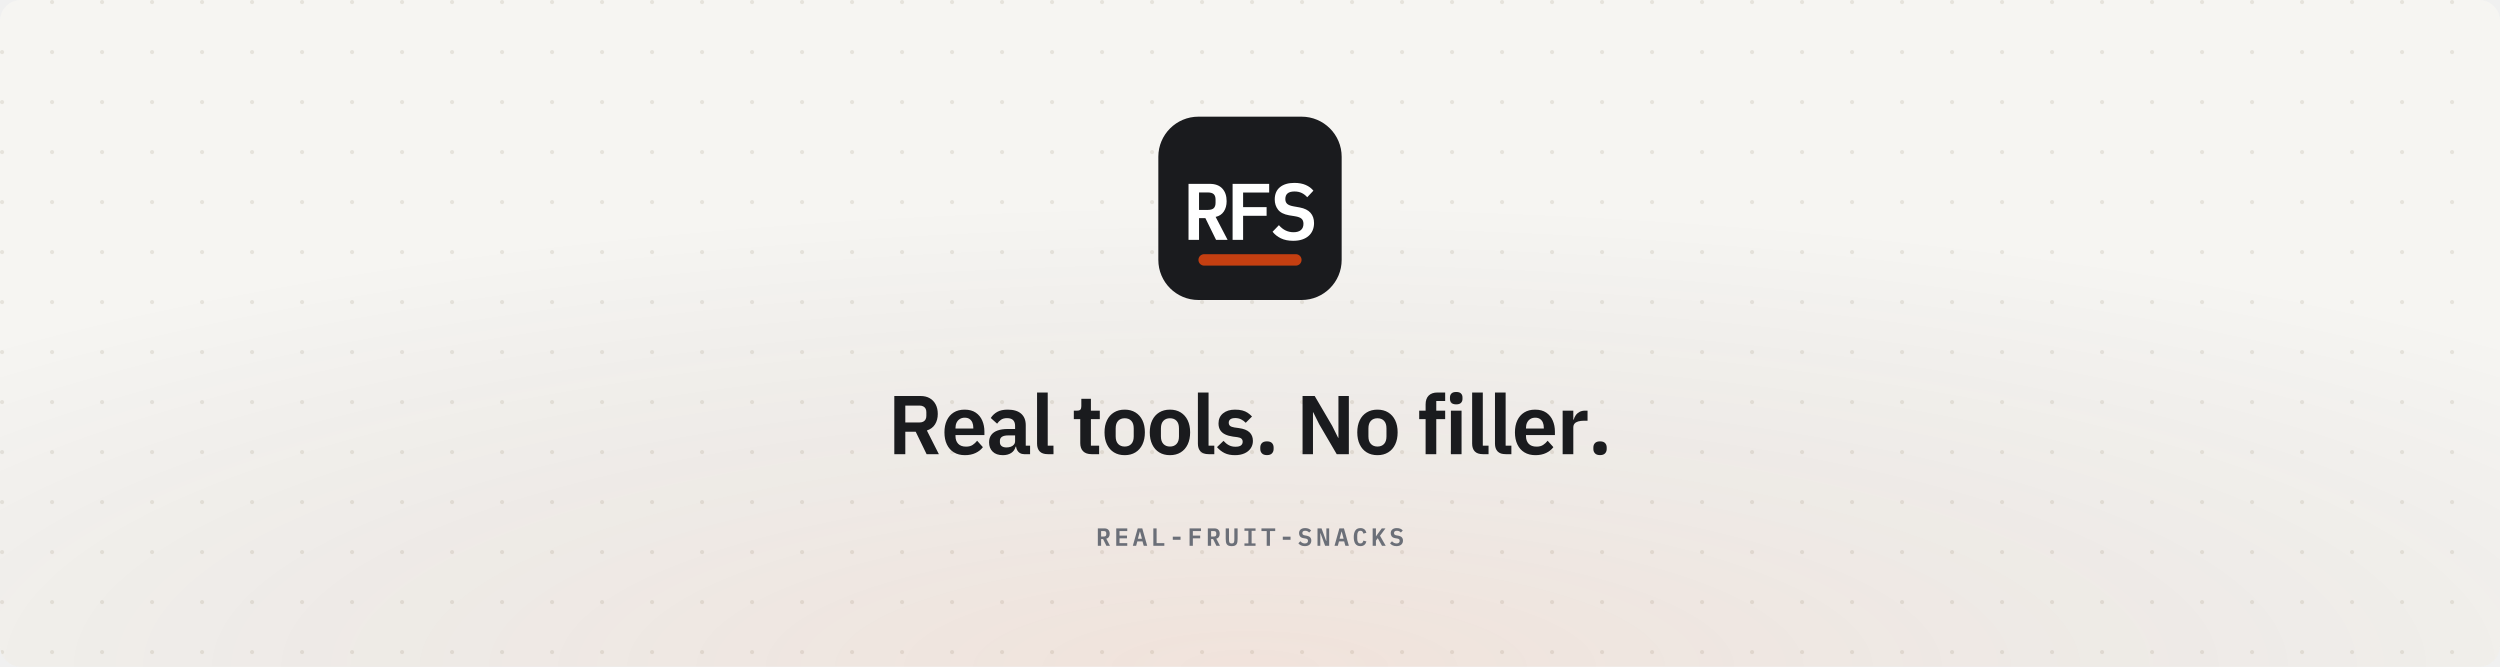
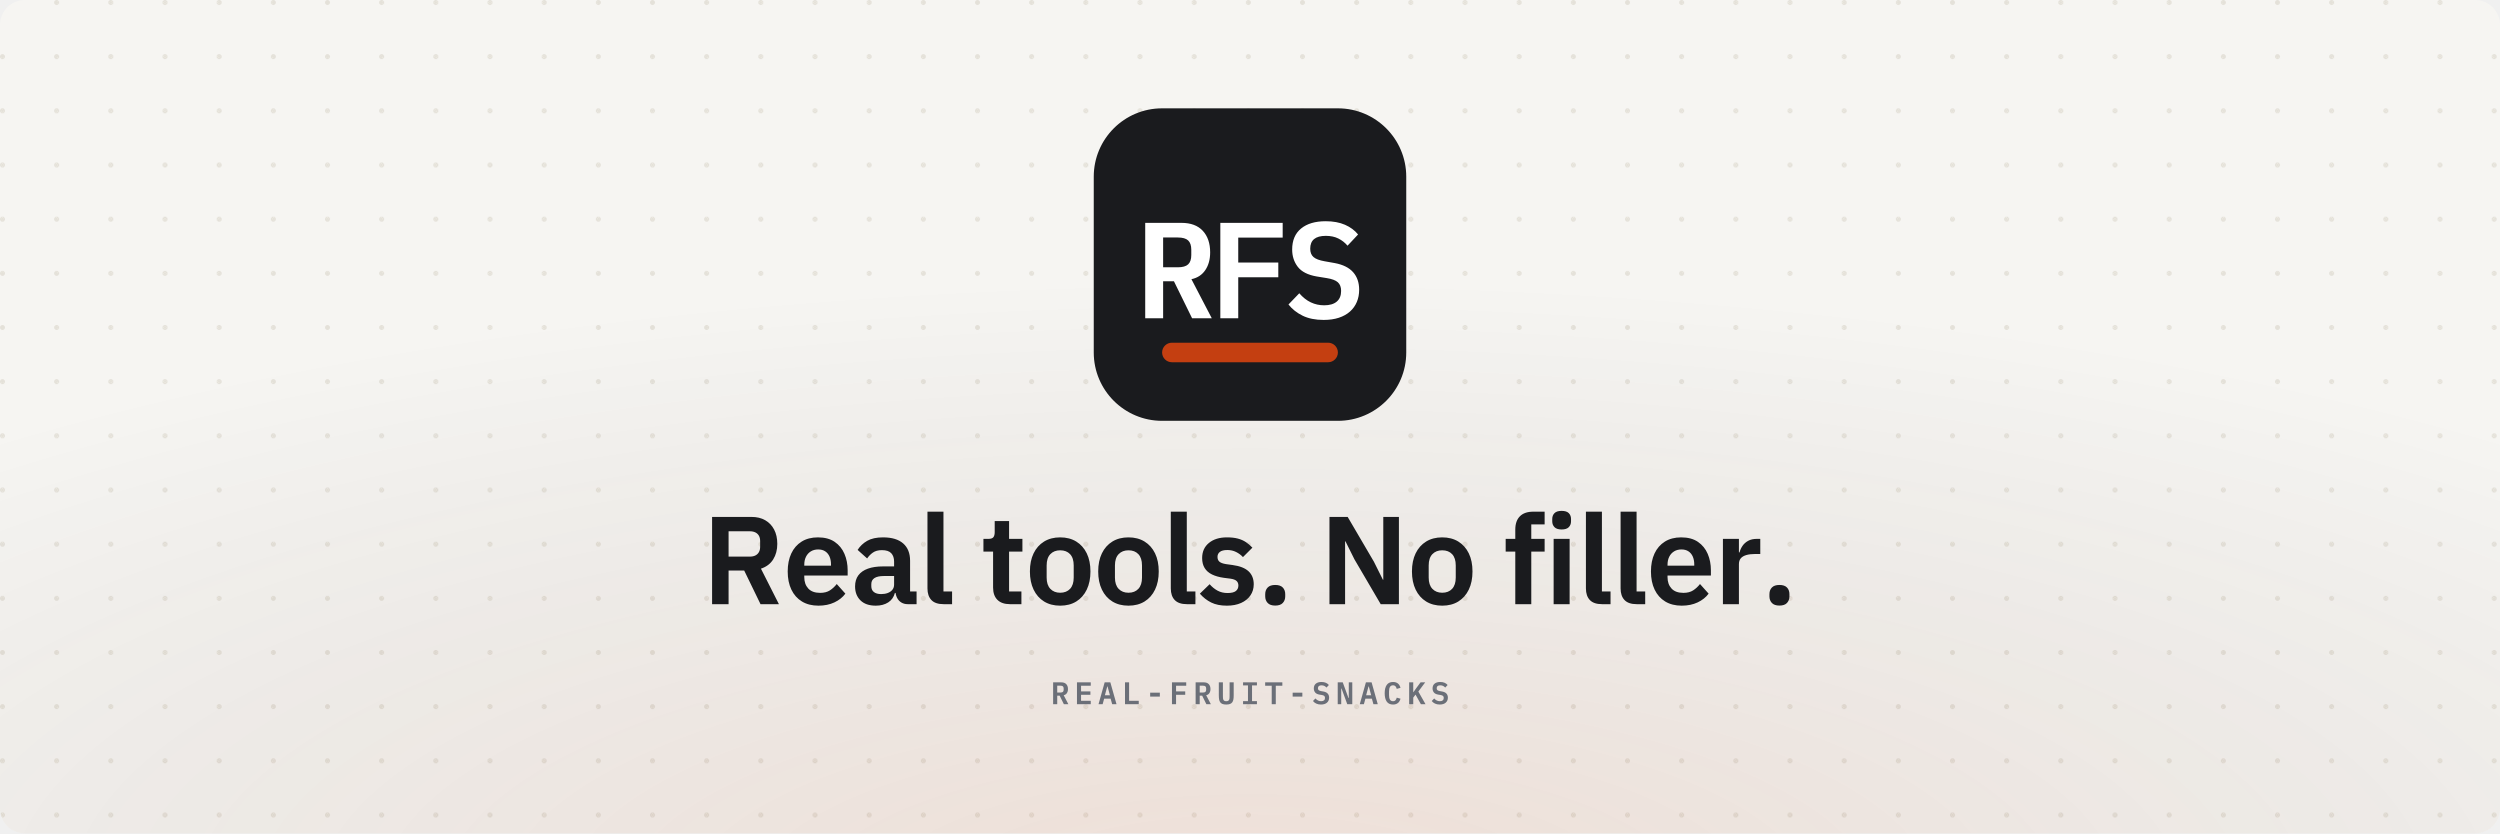
- <svg xmlns="http://www.w3.org/2000/svg" viewBox="0 0 1200 320" width="1200" height="320" role="img" aria-label="RFS — Real tools. No filler.">
+ <svg xmlns="http://www.w3.org/2000/svg" viewBox="0 0 1200 400" width="1200" height="400" role="img" aria-label="RFS — Real tools. No filler.">
  <defs>
-     <pattern id="g" width="24" height="24" patternUnits="userSpaceOnUse">
-       <circle cx="1" cy="1" r="1" fill="#E6E3DC" />
+     <pattern id="g" width="26" height="26" patternUnits="userSpaceOnUse">
+       <circle cx="1.2" cy="1.2" r="1.2" fill="#E4E1D9" />
    </pattern>
-     <radialGradient id="r" cx="50%" cy="100%" r="70%">
-       <stop offset="0" stop-color="rgba(196,63,17,.10)" />
+     <radialGradient id="r" cx="50%" cy="108%" r="75%">
+       <stop offset="0" stop-color="rgba(196,63,17,.12)" />
      <stop offset="1" stop-color="rgba(0,0,0,0)" />
    </radialGradient>
    <clipPath id="c">
-       <rect width="1200" height="320" rx="10" />
+       <rect width="1200" height="400" rx="12" />
    </clipPath>
  </defs>
  <g clip-path="url(#c)">
-     <rect width="1200" height="320" fill="#F6F5F2" />
-     <rect width="1200" height="320" fill="url(#g)" />
-     <rect width="1200" height="320" fill="url(#r)" />
+     <rect width="1200" height="400" fill="#F6F5F2" />
+     <rect width="1200" height="400" fill="url(#g)" />
+     <rect width="1200" height="400" fill="url(#r)" />
+     <rect x="525.0" y="52" width="150" height="150" rx="32.812" fill="#1A1B1E" />
+     <path d="M558.3 152.781H549.703V106.975H567.094Q573.788 106.975 577.331 110.781Q580.875 114.588 580.875 121.15Q580.875 126.203 578.545 129.648Q576.216 133.094 571.884 134.012L581.663 152.781H572.212L563.484 134.997H558.3ZM565.322 128.303Q568.8 128.303 570.309 126.892Q571.819 125.481 571.819 122.397V119.903Q571.819 116.819 570.309 115.408Q568.8 113.997 565.322 113.997H558.3V128.303Z M585.759 152.781V106.975H615.684V114.062H594.356V126.006H613.584V133.094H594.356V152.781Z M635.334 153.569Q629.428 153.569 625.261 151.534Q621.094 149.5 618.469 146.153L623.653 140.772Q626.212 143.725 629.198 145.136Q632.184 146.547 635.597 146.547Q639.534 146.547 641.634 144.775Q643.734 143.003 643.734 139.656Q643.734 136.9 642.159 135.489Q640.584 134.078 636.844 133.488L631.987 132.7Q625.622 131.584 622.931 128.073Q620.241 124.562 620.241 119.772Q620.241 113.209 624.506 109.698Q628.772 106.188 636.319 106.188Q641.7 106.188 645.605 107.894Q649.509 109.6 651.872 112.553L646.819 117.934Q644.981 115.769 642.422 114.489Q639.862 113.209 636.384 113.209Q628.903 113.209 628.903 119.378Q628.903 122.003 630.478 123.381Q632.053 124.759 635.859 125.416L640.65 126.269Q646.622 127.384 649.509 130.666Q652.397 133.947 652.397 139.066Q652.397 142.281 651.281 144.939Q650.166 147.597 648.0 149.533Q645.834 151.469 642.652 152.519Q639.469 153.569 635.334 153.569Z" fill="#FFFFFF" />
+     <rect x="557.812" y="164.5" width="84.375" height="9.375" rx="4.688" fill="#C43F11" />
+     <path d="M349.72 273.861V290.0H341.803V248.12H360.725Q364.554 248.12 367.312 249.712Q370.07 251.303 371.586 254.197Q373.102 257.091 373.102 261.058Q373.102 265.364 371.132 268.512Q369.163 271.66 365.252 272.958L373.879 290.0H365.049L357.215 273.861ZM349.72 267.172H359.921Q361.478 267.172 362.571 266.63Q363.664 266.088 364.266 265.035Q364.868 263.981 364.868 262.484V259.702Q364.868 258.163 364.266 257.13Q363.664 256.097 362.571 255.555Q361.478 255.013 359.921 255.013H349.72Z M392.861 290.72Q388.238 290.72 384.927 288.71Q381.617 286.7 379.856 283.007Q378.095 279.313 378.095 274.308Q378.095 269.346 379.814 265.674Q381.532 262.002 384.779 259.97Q388.026 257.939 392.607 257.939Q397.508 257.939 400.656 260.101Q403.804 262.262 405.34 265.852Q406.875 269.441 406.875 273.736V276.27H386.053V277.033Q386.053 280.419 387.976 282.496Q389.898 284.574 393.668 284.574Q396.524 284.574 398.375 283.363Q400.227 282.153 401.638 280.334L405.778 284.951Q403.855 287.564 400.526 289.142Q397.198 290.72 392.861 290.72ZM392.734 263.736Q390.704 263.736 389.201 264.661Q387.699 265.586 386.876 267.23Q386.053 268.873 386.053 271.065V271.528H398.881V270.952Q398.881 268.785 398.178 267.168Q397.476 265.551 396.102 264.643Q394.728 263.736 392.734 263.736Z M439.958 290.0H435.693Q433.985 290.0 432.637 289.19Q431.288 288.38 430.537 286.834Q429.785 285.288 429.785 283.175V282.501L431.688 284.622H429.545Q428.755 287.611 426.321 289.165Q423.888 290.72 420.394 290.72Q415.601 290.72 413.019 288.179Q410.437 285.638 410.437 281.487Q410.437 278.251 412.025 276.135Q413.613 274.019 416.608 272.948Q419.602 271.877 423.848 271.877H429.165V269.578Q429.165 266.998 427.788 265.532Q426.411 264.067 423.325 264.067Q420.65 264.067 418.984 265.243Q417.318 266.418 416.227 268.053L411.655 263.957Q413.38 261.243 416.267 259.591Q419.154 257.939 423.861 257.939Q430.203 257.939 433.522 260.847Q436.841 263.755 436.841 269.141V283.896H439.958ZM429.165 276.492H424.243Q421.221 276.492 419.724 277.481Q418.227 278.469 418.227 280.368V281.375Q418.227 283.232 419.484 284.196Q420.741 285.159 422.951 285.159Q424.716 285.159 426.102 284.642Q427.488 284.125 428.326 283.11Q429.165 282.095 429.165 280.619Z M456.997 290.0H452.906Q448.965 290.0 447.074 288.019Q445.183 286.038 445.183 282.44V245.6H452.86V283.896H456.997Z  M490.277 290.0H484.784Q480.844 290.0 478.762 287.925Q476.681 285.851 476.681 282.024V264.763H472.046V258.659H474.461Q476.192 258.659 476.824 257.86Q477.457 257.061 477.457 255.459V250.122H484.357V258.659H490.757V264.763H484.357V283.896H490.277Z M508.885 290.72Q504.406 290.72 501.15 288.71Q497.895 286.7 496.125 283.007Q494.355 279.313 494.355 274.308Q494.355 269.262 496.125 265.61Q497.895 261.959 501.15 259.949Q504.406 257.939 508.885 257.939Q513.363 257.939 516.619 259.949Q519.875 261.959 521.645 265.61Q523.415 269.262 523.415 274.308Q523.415 279.313 521.645 283.007Q519.875 286.7 516.619 288.71Q513.363 290.72 508.885 290.72ZM508.885 284.514Q511.896 284.514 513.637 282.643Q515.378 280.772 515.378 277.248V271.412Q515.378 267.845 513.637 265.995Q511.896 264.145 508.885 264.145Q505.933 264.145 504.162 265.995Q502.391 267.845 502.391 271.412V277.248Q502.391 280.772 504.162 282.643Q505.933 284.514 508.885 284.514Z M541.665 290.72Q537.186 290.72 533.93 288.71Q530.675 286.7 528.905 283.007Q527.135 279.313 527.135 274.308Q527.135 269.262 528.905 265.61Q530.675 261.959 533.93 259.949Q537.186 257.939 541.665 257.939Q546.143 257.939 549.399 259.949Q552.655 261.959 554.425 265.61Q556.195 269.262 556.195 274.308Q556.195 279.313 554.425 283.007Q552.655 286.7 549.399 288.71Q546.143 290.72 541.665 290.72ZM541.665 284.514Q544.676 284.514 546.417 282.643Q548.158 280.772 548.158 277.248V271.412Q548.158 267.845 546.417 265.995Q544.676 264.145 541.665 264.145Q538.713 264.145 536.942 265.995Q535.171 267.845 535.171 271.412V277.248Q535.171 280.772 536.942 282.643Q538.713 284.514 541.665 284.514Z M573.797 290.0H569.706Q565.765 290.0 563.874 288.019Q561.983 286.038 561.983 282.44V245.6H569.66V283.896H573.797Z M588.896 290.72Q584.425 290.72 581.358 289.197Q578.291 287.674 575.937 284.956L580.626 280.419Q582.341 282.386 584.435 283.519Q586.528 284.652 589.214 284.652Q591.978 284.652 593.201 283.691Q594.425 282.731 594.425 281.05Q594.425 279.673 593.551 278.861Q592.677 278.048 590.59 277.755L587.453 277.353Q584.125 276.891 581.782 275.753Q579.439 274.615 578.233 272.658Q577.028 270.701 577.028 267.863Q577.028 263.285 580.284 260.612Q583.539 257.939 588.914 257.939Q591.984 257.939 594.166 258.518Q596.349 259.097 598.015 260.207Q599.681 261.317 601.152 262.877L596.618 267.407Q595.26 265.924 593.343 264.966Q591.427 264.007 589.146 264.007Q586.714 264.007 585.555 264.896Q584.397 265.784 584.397 267.285Q584.397 268.828 585.335 269.624Q586.273 270.42 588.476 270.773L591.68 271.218Q596.84 271.913 599.317 274.23Q601.794 276.547 601.794 280.468Q601.794 283.468 600.203 285.797Q598.611 288.126 595.714 289.423Q592.817 290.72 588.896 290.72Z M612.104 290.678Q609.652 290.678 608.477 289.413Q607.302 288.148 607.302 286.267V285.191Q607.302 283.25 608.477 282.015Q609.652 280.78 612.104 280.78Q614.574 280.78 615.74 282.015Q616.906 283.25 616.906 285.191V286.267Q616.906 288.148 615.74 289.413Q614.574 290.678 612.104 290.678Z  M662.737 290.0 650.144 268.501 645.824 259.835H645.644V268.755V290.0H638.143V248.12H646.882L659.475 269.619L663.796 278.285H663.976V269.365V248.12H671.476V290.0Z M692.265 290.72Q687.786 290.72 684.53 288.71Q681.275 286.7 679.505 283.007Q677.735 279.313 677.735 274.308Q677.735 269.262 679.505 265.61Q681.275 261.959 684.53 259.949Q687.786 257.939 692.265 257.939Q696.743 257.939 699.999 259.949Q703.255 261.959 705.025 265.61Q706.795 269.262 706.795 274.308Q706.795 279.313 705.025 283.007Q703.255 286.7 699.999 288.71Q696.743 290.72 692.265 290.72ZM692.265 284.514Q695.276 284.514 697.017 282.643Q698.758 280.772 698.758 277.248V271.412Q698.758 267.845 697.017 265.995Q695.276 264.145 692.265 264.145Q689.313 264.145 687.542 265.995Q685.771 267.845 685.771 271.412V277.248Q685.771 280.772 687.542 282.643Q689.313 284.514 692.265 284.514Z  M727.339 290.0V264.763H722.722V258.659H727.339V254.196Q727.339 250.043 729.547 247.822Q731.756 245.6 735.98 245.6H741.421V251.704H735.015V258.659H741.421V264.763H735.015V290.0Z M749.581 254.149Q747.235 254.149 746.156 253.039Q745.076 251.93 745.076 250.264V249.104Q745.076 247.396 746.156 246.308Q747.235 245.219 749.581 245.219Q751.945 245.219 753.016 246.308Q754.087 247.396 754.087 249.104V250.264Q754.087 251.93 753.016 253.039Q751.945 254.149 749.581 254.149ZM745.743 290.0V258.659H753.42V290.0Z M773.057 290.0H768.966Q765.025 290.0 763.134 288.019Q761.243 286.038 761.243 282.44V245.6H768.92V283.896H773.057Z M789.697 290.0H785.606Q781.665 290.0 779.774 288.019Q777.883 286.038 777.883 282.44V245.6H785.56V283.896H789.697Z M807.221 290.72Q802.598 290.72 799.287 288.71Q795.977 286.7 794.216 283.007Q792.455 279.313 792.455 274.308Q792.455 269.346 794.174 265.674Q795.892 262.002 799.139 259.97Q802.386 257.939 806.967 257.939Q811.868 257.939 815.016 260.101Q818.164 262.262 819.7 265.852Q821.235 269.441 821.235 273.736V276.27H800.413V277.033Q800.413 280.419 802.336 282.496Q804.258 284.574 808.028 284.574Q810.884 284.574 812.735 283.363Q814.587 282.153 815.998 280.334L820.138 284.951Q818.215 287.564 814.886 289.142Q811.558 290.72 807.221 290.72ZM807.094 263.736Q805.064 263.736 803.561 264.661Q802.059 265.586 801.236 267.23Q800.413 268.873 800.413 271.065V271.528H813.241V270.952Q813.241 268.785 812.538 267.168Q811.836 265.551 810.462 264.643Q809.088 263.736 807.094 263.736Z M834.68 290.0H827.003V258.659H834.68V265.163H834.98Q835.393 263.494 836.406 262.013Q837.419 260.533 839.113 259.596Q840.807 258.659 843.285 258.659H844.934V265.913H842.537Q839.957 265.913 838.202 266.434Q836.448 266.954 835.564 268.01Q834.68 269.065 834.68 270.819Z M854.124 290.678Q851.672 290.678 850.497 289.413Q849.322 288.148 849.322 286.267V285.191Q849.322 283.25 850.497 282.015Q851.672 280.78 854.124 280.78Q856.594 280.78 857.76 282.015Q858.926 283.25 858.926 285.191V286.267Q858.926 288.148 857.76 289.413Q856.594 290.678 854.124 290.678Z" fill="#1A1B1E" />
+     <path d="M507.465 338.0H505.5V327.53H509.475Q511.005 327.53 511.815 328.4Q512.625 329.27 512.625 330.77Q512.625 331.925 512.092 332.712Q511.56 333.5 510.57 333.71L512.805 338.0H510.645L508.65 333.935H507.465ZM509.07 332.405Q509.865 332.405 510.21 332.082Q510.555 331.76 510.555 331.055V330.485Q510.555 329.78 510.21 329.457Q509.865 329.135 509.07 329.135H507.465V332.405Z M516.945 338.0V327.53H523.56V329.15H518.91V331.88H523.395V333.5H518.91V336.38H523.56V338.0Z M533.835 338.0 533.1 335.345H529.995L529.275 338.0H527.295L530.235 327.53H532.965L535.92 338.0ZM531.615 329.465H531.495L530.34 333.74H532.77Z M540.0 338.0V327.53H541.965V336.38H546.6V338.0Z M552.075 334.37V332.495H556.725V334.37Z M562.545 338.0V327.53H569.385V329.15H564.51V331.88H568.905V333.5H564.51V338.0Z M575.865 338.0H573.9V327.53H577.875Q579.405 327.53 580.215 328.4Q581.025 329.27 581.025 330.77Q581.025 331.925 580.492 332.712Q579.96 333.5 578.97 333.71L581.205 338.0H579.045L577.05 333.935H575.865ZM577.47 332.405Q578.265 332.405 578.61 332.082Q578.955 331.76 578.955 331.055V330.485Q578.955 329.78 578.61 329.457Q578.265 329.135 577.47 329.135H575.865V332.405Z M586.995 327.53V334.055Q586.995 334.64 587.032 335.105Q587.07 335.57 587.227 335.892Q587.385 336.215 587.707 336.395Q588.03 336.575 588.6 336.575Q589.17 336.575 589.492 336.395Q589.815 336.215 589.972 335.892Q590.13 335.57 590.167 335.105Q590.205 334.64 590.205 334.055V327.53H592.17V333.755Q592.17 334.865 592.035 335.69Q591.9 336.515 591.51 337.07Q591.12 337.625 590.422 337.903Q589.725 338.18 588.6 338.18Q587.475 338.18 586.777 337.903Q586.08 337.625 585.69 337.07Q585.3 336.515 585.165 335.69Q585.03 334.865 585.03 333.755V327.53Z M596.67 338.0V336.53H599.025V329.0H596.67V327.53H603.33V329.0H600.975V336.53H603.33V338.0Z M612.375 329.15V338.0H610.425V329.15H607.275V327.53H615.525V329.15Z M620.475 334.37V332.495H625.125V334.37Z M634.08 338.18Q632.73 338.18 631.777 337.715Q630.825 337.25 630.225 336.485L631.41 335.255Q631.995 335.93 632.677 336.252Q633.36 336.575 634.14 336.575Q635.04 336.575 635.52 336.17Q636 335.765 636 335.0Q636 334.37 635.64 334.048Q635.28 333.725 634.425 333.59L633.315 333.41Q631.86 333.155 631.245 332.352Q630.63 331.55 630.63 330.455Q630.63 328.955 631.605 328.153Q632.58 327.35 634.305 327.35Q635.535 327.35 636.427 327.74Q637.32 328.13 637.86 328.805L636.705 330.035Q636.285 329.54 635.7 329.248Q635.115 328.955 634.32 328.955Q632.61 328.955 632.61 330.365Q632.61 330.965 632.97 331.28Q633.33 331.595 634.2 331.745L635.295 331.94Q636.66 332.195 637.32 332.945Q637.98 333.695 637.98 334.865Q637.98 335.6 637.725 336.207Q637.47 336.815 636.975 337.257Q636.48 337.7 635.752 337.94Q635.025 338.18 634.08 338.18Z M643.935 330.485H643.785V338.0H642.105V327.53H644.52L647.265 335.045H647.415V327.53H649.095V338.0H646.68Z M659.235 338.0 658.5 335.345H655.395L654.675 338.0H652.695L655.635 327.53H658.365L661.32 338.0ZM657.015 329.465H656.895L655.74 333.74H658.17Z M668.67 338.18Q666.615 338.18 665.632 336.77Q664.65 335.36 664.65 332.765Q664.65 330.185 665.632 328.768Q666.615 327.35 668.67 327.35Q669.45 327.35 670.042 327.56Q670.635 327.77 671.07 328.137Q671.505 328.505 671.79 329.023Q672.075 329.54 672.24 330.155L670.44 330.665Q670.335 330.305 670.2 329.99Q670.065 329.675 669.862 329.442Q669.66 329.21 669.36 329.082Q669.06 328.955 668.64 328.955Q667.62 328.955 667.177 329.735Q666.735 330.515 666.735 331.865V333.665Q666.735 335.015 667.177 335.795Q667.62 336.575 668.64 336.575Q669.06 336.575 669.36 336.447Q669.66 336.32 669.862 336.087Q670.065 335.855 670.2 335.54Q670.335 335.225 670.44 334.865L672.24 335.375Q672.075 335.99 671.79 336.507Q671.505 337.025 671.07 337.392Q670.635 337.76 670.042 337.97Q669.45 338.18 668.67 338.18Z M679.455 333.41 678.36 334.85V338.0H676.395V327.53H678.36V332.24H678.45L679.665 330.5L681.87 327.53H684.09L680.805 331.94L684.24 338.0H682.02Z M691.08 338.18Q689.73 338.18 688.777 337.715Q687.825 337.25 687.225 336.485L688.41 335.255Q688.995 335.93 689.677 336.252Q690.36 336.575 691.14 336.575Q692.04 336.575 692.52 336.17Q693 335.765 693 335.0Q693 334.37 692.64 334.048Q692.28 333.725 691.425 333.59L690.315 333.41Q688.86 333.155 688.245 332.352Q687.63 331.55 687.63 330.455Q687.63 328.955 688.605 328.153Q689.58 327.35 691.305 327.35Q692.535 327.35 693.427 327.74Q694.32 328.13 694.86 328.805L693.705 330.035Q693.285 329.54 692.7 329.248Q692.115 328.955 691.32 328.955Q689.61 328.955 689.61 330.365Q689.61 330.965 689.97 331.28Q690.33 331.595 691.2 331.745L692.295 331.94Q693.66 332.195 694.32 332.945Q694.98 333.695 694.98 334.865Q694.98 335.6 694.725 336.207Q694.47 336.815 693.975 337.257Q693.48 337.7 692.752 337.94Q692.025 338.18 691.08 338.18Z" fill="#6B6F78" />
  </g>
-   <rect x="556.0" y="56" width="88" height="88" rx="19.25" fill="#1A1B1E" />
-   <path d="M575.536 115.125H570.493V88.252H580.695Q584.622 88.252 586.701 90.485Q588.78 92.718 588.78 96.568Q588.78 99.532 587.413 101.554Q586.047 103.575 583.505 104.114L589.242 115.125H583.698L578.577 104.692H575.536ZM579.656 100.764Q581.696 100.764 582.582 99.937Q583.467 99.109 583.467 97.299V95.837Q583.467 94.027 582.582 93.199Q581.696 92.371 579.656 92.371H575.536V100.764Z M591.646 115.125V88.252H609.202V92.41H596.689V99.417H607.97V103.575H596.689V115.125Z M620.73 115.587Q617.265 115.587 614.82 114.394Q612.375 113.2 610.835 111.237L613.877 108.079Q615.378 109.812 617.13 110.64Q618.882 111.468 620.884 111.468Q623.194 111.468 624.426 110.428Q625.658 109.388 625.658 107.425Q625.658 105.808 624.734 104.98Q623.81 104.153 621.615 103.806L618.766 103.344Q615.032 102.689 613.453 100.63Q611.875 98.57 611.875 95.76Q611.875 91.91 614.377 89.85Q616.88 87.79 621.307 87.79Q624.464 87.79 626.755 88.791Q629.046 89.792 630.432 91.525L627.467 94.681Q626.389 93.411 624.888 92.66Q623.386 91.91 621.346 91.91Q616.957 91.91 616.957 95.529Q616.957 97.069 617.881 97.877Q618.805 98.686 621.038 99.07L623.848 99.571Q627.352 100.225 629.046 102.15Q630.74 104.076 630.74 107.079Q630.74 108.965 630.085 110.524Q629.431 112.084 628.16 113.219Q626.89 114.355 625.022 114.971Q623.155 115.587 620.73 115.587Z" fill="#FFFFFF" />
-   <rect x="575.25" y="122.0" width="49.5" height="5.5" rx="2.75" fill="#C43F11" />
-   <path d="M434.546 207.241V218.0H429.269V190.08H441.883Q444.436 190.08 446.275 191.141Q448.114 192.202 449.124 194.131Q450.135 196.06 450.135 198.705Q450.135 201.576 448.822 203.675Q447.508 205.773 444.901 206.639L450.653 218.0H444.766L439.544 207.241ZM434.546 202.782H441.348Q442.386 202.782 443.114 202.42Q443.843 202.059 444.244 201.356Q444.645 200.654 444.645 199.656V197.801Q444.645 196.775 444.244 196.087Q443.843 195.398 443.114 195.037Q442.386 194.676 441.348 194.676H434.546Z M463.174 218.48Q460.092 218.48 457.885 217.14Q455.678 215.8 454.504 213.338Q453.33 210.875 453.33 207.539Q453.33 204.231 454.476 201.783Q455.622 199.334 457.786 197.98Q459.951 196.626 463.005 196.626Q466.272 196.626 468.371 198.067Q470.47 199.508 471.493 201.901Q472.517 204.294 472.517 207.157V208.847H458.636V209.355Q458.636 211.612 459.917 212.998Q461.199 214.383 463.712 214.383Q465.616 214.383 466.85 213.576Q468.085 212.768 469.026 211.556L471.785 214.634Q470.503 216.376 468.284 217.428Q466.066 218.48 463.174 218.48ZM463.089 200.491Q461.736 200.491 460.734 201.107Q459.733 201.724 459.184 202.82Q458.636 203.915 458.636 205.377V205.685H467.187V205.302Q467.187 203.856 466.719 202.778Q466.25 201.7 465.335 201.096Q464.419 200.491 463.089 200.491Z M494.439 218.0H491.595Q490.456 218.0 489.558 217.46Q488.659 216.92 488.158 215.889Q487.657 214.859 487.657 213.45V213.001L488.925 214.414H487.497Q486.97 216.407 485.347 217.444Q483.725 218.48 481.396 218.48Q478.201 218.48 476.479 216.786Q474.758 215.092 474.758 212.325Q474.758 210.167 475.817 208.757Q476.875 207.346 478.872 206.632Q480.868 205.918 483.699 205.918H487.243V204.386Q487.243 202.665 486.325 201.688Q485.407 200.712 483.35 200.712Q481.567 200.712 480.456 201.495Q479.345 202.279 478.618 203.369L475.57 200.638Q476.72 198.829 478.645 197.727Q480.569 196.626 483.708 196.626Q487.935 196.626 490.148 198.565Q492.361 200.504 492.361 204.094V213.931H494.439ZM487.243 208.995H483.962Q481.947 208.995 480.949 209.654Q479.951 210.313 479.951 211.579V212.25Q479.951 213.488 480.789 214.13Q481.627 214.773 483.1 214.773Q484.277 214.773 485.201 214.428Q486.125 214.083 486.684 213.406Q487.243 212.73 487.243 211.746Z M505.664 218.0H502.937Q500.31 218.0 499.049 216.679Q497.789 215.359 497.789 212.96V188.4H502.906V213.931H505.664Z  M527.584 218.0H523.923Q521.296 218.0 519.908 216.617Q518.521 215.234 518.521 212.682V201.175H515.431V197.106H517.041Q518.195 197.106 518.616 196.573Q519.038 196.041 519.038 194.972V191.414H523.638V197.106H527.904V201.175H523.638V213.931H527.584Z M539.856 218.48Q536.871 218.48 534.7 217.14Q532.53 215.8 531.35 213.338Q530.17 210.875 530.17 207.539Q530.17 204.174 531.35 201.74Q532.53 199.306 534.7 197.966Q536.871 196.626 539.856 196.626Q542.842 196.626 545.013 197.966Q547.183 199.306 548.363 201.74Q549.543 204.174 549.543 207.539Q549.543 210.875 548.363 213.338Q547.183 215.8 545.013 217.14Q542.842 218.48 539.856 218.48ZM539.856 214.343Q541.864 214.343 543.025 213.095Q544.185 211.848 544.185 209.498V205.608Q544.185 203.23 543.025 201.997Q541.864 200.763 539.856 200.763Q537.889 200.763 536.708 201.997Q535.527 203.23 535.527 205.608V209.498Q535.527 211.848 536.708 213.095Q537.889 214.343 539.856 214.343Z M561.576 218.48Q558.591 218.48 556.42 217.14Q554.25 215.8 553.07 213.338Q551.89 210.875 551.89 207.539Q551.89 204.174 553.07 201.74Q554.25 199.306 556.42 197.966Q558.591 196.626 561.576 196.626Q564.562 196.626 566.733 197.966Q568.903 199.306 570.083 201.74Q571.263 204.174 571.263 207.539Q571.263 210.875 570.083 213.338Q568.903 215.8 566.733 217.14Q564.562 218.48 561.576 218.48ZM561.576 214.343Q563.584 214.343 564.745 213.095Q565.905 211.848 565.905 209.498V205.608Q565.905 203.23 564.745 201.997Q563.584 200.763 561.576 200.763Q559.609 200.763 558.428 201.997Q557.247 203.23 557.247 205.608V209.498Q557.247 211.848 558.428 213.095Q559.609 214.343 561.576 214.343Z M582.864 218.0H580.137Q577.51 218.0 576.249 216.679Q574.989 215.359 574.989 212.96V188.4H580.106V213.931H582.864Z M592.797 218.48Q589.816 218.48 587.772 217.465Q585.727 216.449 584.158 214.637L587.284 211.613Q588.428 212.924 589.823 213.679Q591.218 214.435 593.009 214.435Q594.852 214.435 595.667 213.794Q596.483 213.154 596.483 212.033Q596.483 211.115 595.901 210.574Q595.318 210.032 593.927 209.837L591.835 209.569Q589.617 209.26 588.055 208.502Q586.492 207.743 585.689 206.438Q584.885 205.134 584.885 203.242Q584.885 200.19 587.056 198.408Q589.226 196.626 592.809 196.626Q594.856 196.626 596.311 197.012Q597.766 197.398 598.877 198.138Q599.987 198.878 600.968 199.918L597.946 202.938Q597.04 201.95 595.762 201.311Q594.485 200.672 592.964 200.672Q591.342 200.672 590.57 201.264Q589.798 201.856 589.798 202.856Q589.798 203.885 590.423 204.416Q591.049 204.947 592.517 205.182L594.653 205.479Q598.093 205.942 599.745 207.487Q601.396 209.031 601.396 211.645Q601.396 213.645 600.335 215.198Q599.274 216.751 597.343 217.615Q595.411 218.48 592.797 218.48Z M608.136 218.452Q606.501 218.452 605.718 217.608Q604.934 216.765 604.934 215.511V214.794Q604.934 213.5 605.718 212.677Q606.501 211.854 608.136 211.854Q609.782 211.854 610.56 212.677Q611.337 213.5 611.337 214.794V215.511Q611.337 216.765 610.56 217.608Q609.782 218.452 608.136 218.452Z  M641.625 218.0 633.23 203.667 630.349 197.89H630.229V203.836V218.0H625.229V190.08H631.055L639.45 204.413L642.33 210.19H642.45V204.244V190.08H647.451V218.0Z M661.176 218.48Q658.191 218.48 656.02 217.14Q653.85 215.8 652.67 213.338Q651.49 210.875 651.49 207.539Q651.49 204.174 652.67 201.74Q653.85 199.306 656.02 197.966Q658.191 196.626 661.176 196.626Q664.162 196.626 666.333 197.966Q668.503 199.306 669.683 201.74Q670.863 204.174 670.863 207.539Q670.863 210.875 669.683 213.338Q668.503 215.8 666.333 217.14Q664.162 218.48 661.176 218.48ZM661.176 214.343Q663.184 214.343 664.345 213.095Q665.505 211.848 665.505 209.498V205.608Q665.505 203.23 664.345 201.997Q663.184 200.763 661.176 200.763Q659.209 200.763 658.028 201.997Q656.847 203.23 656.847 205.608V209.498Q656.847 211.848 658.028 213.095Q659.209 214.343 661.176 214.343Z  M684.292 218.0V201.175H681.214V197.106H684.292V194.131Q684.292 191.362 685.765 189.881Q687.237 188.4 690.053 188.4H693.681V192.469H689.41V197.106H693.681V201.175H689.41V218.0Z M698.988 194.099Q697.424 194.099 696.704 193.36Q695.984 192.62 695.984 191.51V190.736Q695.984 189.597 696.704 188.872Q697.424 188.146 698.988 188.146Q700.563 188.146 701.277 188.872Q701.991 189.597 701.991 190.736V191.51Q701.991 192.62 701.277 193.36Q700.563 194.099 698.988 194.099ZM696.429 218.0V197.106H701.546V218.0Z M714.504 218.0H711.777Q709.15 218.0 707.889 216.679Q706.629 215.359 706.629 212.96V188.4H711.746V213.931H714.504Z M725.464 218.0H722.737Q720.11 218.0 718.849 216.679Q717.589 215.359 717.589 212.96V188.4H722.706V213.931H725.464Z M737.014 218.48Q733.932 218.48 731.725 217.14Q729.518 215.8 728.344 213.338Q727.17 210.875 727.17 207.539Q727.17 204.231 728.316 201.783Q729.462 199.334 731.626 197.98Q733.791 196.626 736.845 196.626Q740.112 196.626 742.211 198.067Q744.31 199.508 745.333 201.901Q746.357 204.294 746.357 207.157V208.847H732.476V209.355Q732.476 211.612 733.757 212.998Q735.039 214.383 737.552 214.383Q739.456 214.383 740.69 213.576Q741.925 212.768 742.866 211.556L745.625 214.634Q744.343 216.376 742.124 217.428Q739.906 218.48 737.014 218.48ZM736.929 200.491Q735.576 200.491 734.574 201.107Q733.573 201.724 733.024 202.82Q732.476 203.915 732.476 205.377V205.685H741.027V205.302Q741.027 203.856 740.559 202.778Q740.09 201.7 739.175 201.096Q738.259 200.491 736.929 200.491Z M755.186 218.0H750.069V197.106H755.186V201.442H755.386Q755.662 200.329 756.337 199.342Q757.013 198.355 758.142 197.731Q759.272 197.106 760.923 197.106H762.022V201.942H760.424Q758.704 201.942 757.535 202.289Q756.365 202.636 755.776 203.34Q755.186 204.043 755.186 205.213Z M768.016 218.452Q766.381 218.452 765.598 217.608Q764.814 216.765 764.814 215.511V214.794Q764.814 213.5 765.598 212.677Q766.381 211.854 768.016 211.854Q769.662 211.854 770.44 212.677Q771.217 213.5 771.217 214.794V215.511Q771.217 216.765 770.44 217.608Q769.662 218.452 768.016 218.452Z" fill="#1A1B1E" />
-   <path d="M528.532 262.0H526.96V253.624H530.14Q531.364 253.624 532.012 254.32Q532.66 255.016 532.66 256.216Q532.66 257.14 532.234 257.77Q531.808 258.4 531.016 258.568L532.804 262.0H531.076L529.48 258.748H528.532ZM529.816 257.524Q530.452 257.524 530.728 257.266Q531.004 257.008 531.004 256.444V255.988Q531.004 255.424 530.728 255.166Q530.452 254.908 529.816 254.908H528.532V257.524Z M535.796 262.0V253.624H541.088V254.92H537.368V257.104H540.956V258.4H537.368V260.704H541.088V262.0Z M548.988 262.0 548.4 259.876H545.916L545.34 262.0H543.756L546.108 253.624H548.292L550.656 262.0ZM547.212 255.172H547.116L546.192 258.592H548.136Z M553.6 262.0V253.624H555.172V260.704H558.88V262.0Z M562.94 259.096V257.596H566.66V259.096Z M570.996 262.0V253.624H576.468V254.92H572.568V257.104H576.084V258.4H572.568V262.0Z M581.332 262.0H579.76V253.624H582.94Q584.164 253.624 584.812 254.32Q585.46 255.016 585.46 256.216Q585.46 257.14 585.034 257.77Q584.608 258.4 583.816 258.568L585.604 262.0H583.876L582.28 258.748H581.332ZM582.616 257.524Q583.252 257.524 583.528 257.266Q583.804 257.008 583.804 256.444V255.988Q583.804 255.424 583.528 255.166Q583.252 254.908 582.616 254.908H581.332V257.524Z M589.916 253.624V258.844Q589.916 259.312 589.946 259.684Q589.976 260.056 590.102 260.314Q590.228 260.572 590.486 260.716Q590.744 260.86 591.2 260.86Q591.656 260.86 591.914 260.716Q592.172 260.572 592.298 260.314Q592.424 260.056 592.454 259.684Q592.484 259.312 592.484 258.844V253.624H594.056V258.604Q594.056 259.492 593.948 260.152Q593.84 260.812 593.528 261.256Q593.216 261.7 592.658 261.922Q592.1 262.144 591.2 262.144Q590.3 262.144 589.742 261.922Q589.184 261.7 588.872 261.256Q588.56 260.812 588.452 260.152Q588.344 259.492 588.344 258.604V253.624Z M597.336 262.0V260.824H599.22V254.8H597.336V253.624H602.664V254.8H600.78V260.824H602.664V262.0Z M609.58 254.92V262.0H608.02V254.92H605.5V253.624H612.1V254.92Z M615.74 259.096V257.596H619.46V259.096Z M626.304 262.144Q625.224 262.144 624.462 261.772Q623.7 261.4 623.22 260.788L624.168 259.804Q624.636 260.344 625.182 260.602Q625.728 260.86 626.352 260.86Q627.072 260.86 627.456 260.536Q627.84 260.212 627.84 259.6Q627.84 259.096 627.552 258.838Q627.264 258.58 626.58 258.472L625.692 258.328Q624.528 258.124 624.036 257.482Q623.544 256.84 623.544 255.964Q623.544 254.764 624.324 254.122Q625.104 253.48 626.484 253.48Q627.468 253.48 628.182 253.792Q628.896 254.104 629.328 254.644L628.404 255.628Q628.068 255.232 627.6 254.998Q627.132 254.764 626.496 254.764Q625.128 254.764 625.128 255.892Q625.128 256.372 625.416 256.624Q625.704 256.876 626.4 256.996L627.276 257.152Q628.368 257.356 628.896 257.956Q629.424 258.556 629.424 259.492Q629.424 260.08 629.22 260.566Q629.016 261.052 628.62 261.406Q628.224 261.76 627.642 261.952Q627.06 262.144 626.304 262.144Z M633.868 255.988H633.748V262.0H632.404V253.624H634.336L636.532 259.636H636.652V253.624H637.996V262.0H636.064Z M645.788 262.0 645.2 259.876H642.716L642.14 262.0H640.556L642.908 253.624H645.092L647.456 262.0ZM644.012 255.172H643.916L642.992 258.592H644.936Z M653.016 262.144Q651.372 262.144 650.586 261.016Q649.8 259.888 649.8 257.812Q649.8 255.748 650.586 254.614Q651.372 253.48 653.016 253.48Q653.64 253.48 654.114 253.648Q654.588 253.816 654.936 254.11Q655.284 254.404 655.512 254.818Q655.74 255.232 655.872 255.724L654.432 256.132Q654.348 255.844 654.24 255.592Q654.132 255.34 653.97 255.154Q653.808 254.968 653.568 254.866Q653.328 254.764 652.992 254.764Q652.176 254.764 651.822 255.388Q651.468 256.012 651.468 257.092V258.532Q651.468 259.612 651.822 260.236Q652.176 260.86 652.992 260.86Q653.328 260.86 653.568 260.758Q653.808 260.656 653.97 260.47Q654.132 260.284 654.24 260.032Q654.348 259.78 654.432 259.492L655.872 259.9Q655.74 260.392 655.512 260.806Q655.284 261.22 654.936 261.514Q654.588 261.808 654.114 261.976Q653.64 262.144 653.016 262.144Z M661.324 258.328 660.448 259.48V262.0H658.876V253.624H660.448V257.392H660.52L661.492 256.0L663.256 253.624H665.032L662.404 257.152L665.152 262.0H663.376Z M670.304 262.144Q669.224 262.144 668.462 261.772Q667.7 261.4 667.22 260.788L668.168 259.804Q668.636 260.344 669.182 260.602Q669.728 260.86 670.352 260.86Q671.072 260.86 671.456 260.536Q671.84 260.212 671.84 259.6Q671.84 259.096 671.552 258.838Q671.264 258.58 670.58 258.472L669.692 258.328Q668.528 258.124 668.036 257.482Q667.544 256.84 667.544 255.964Q667.544 254.764 668.324 254.122Q669.104 253.48 670.484 253.48Q671.468 253.48 672.182 253.792Q672.896 254.104 673.328 254.644L672.404 255.628Q672.068 255.232 671.6 254.998Q671.132 254.764 670.496 254.764Q669.128 254.764 669.128 255.892Q669.128 256.372 669.416 256.624Q669.704 256.876 670.4 256.996L671.276 257.152Q672.368 257.356 672.896 257.956Q673.424 258.556 673.424 259.492Q673.424 260.08 673.22 260.566Q673.016 261.052 672.62 261.406Q672.224 261.76 671.642 261.952Q671.06 262.144 670.304 262.144Z" fill="#6B6F78" />
</svg>
